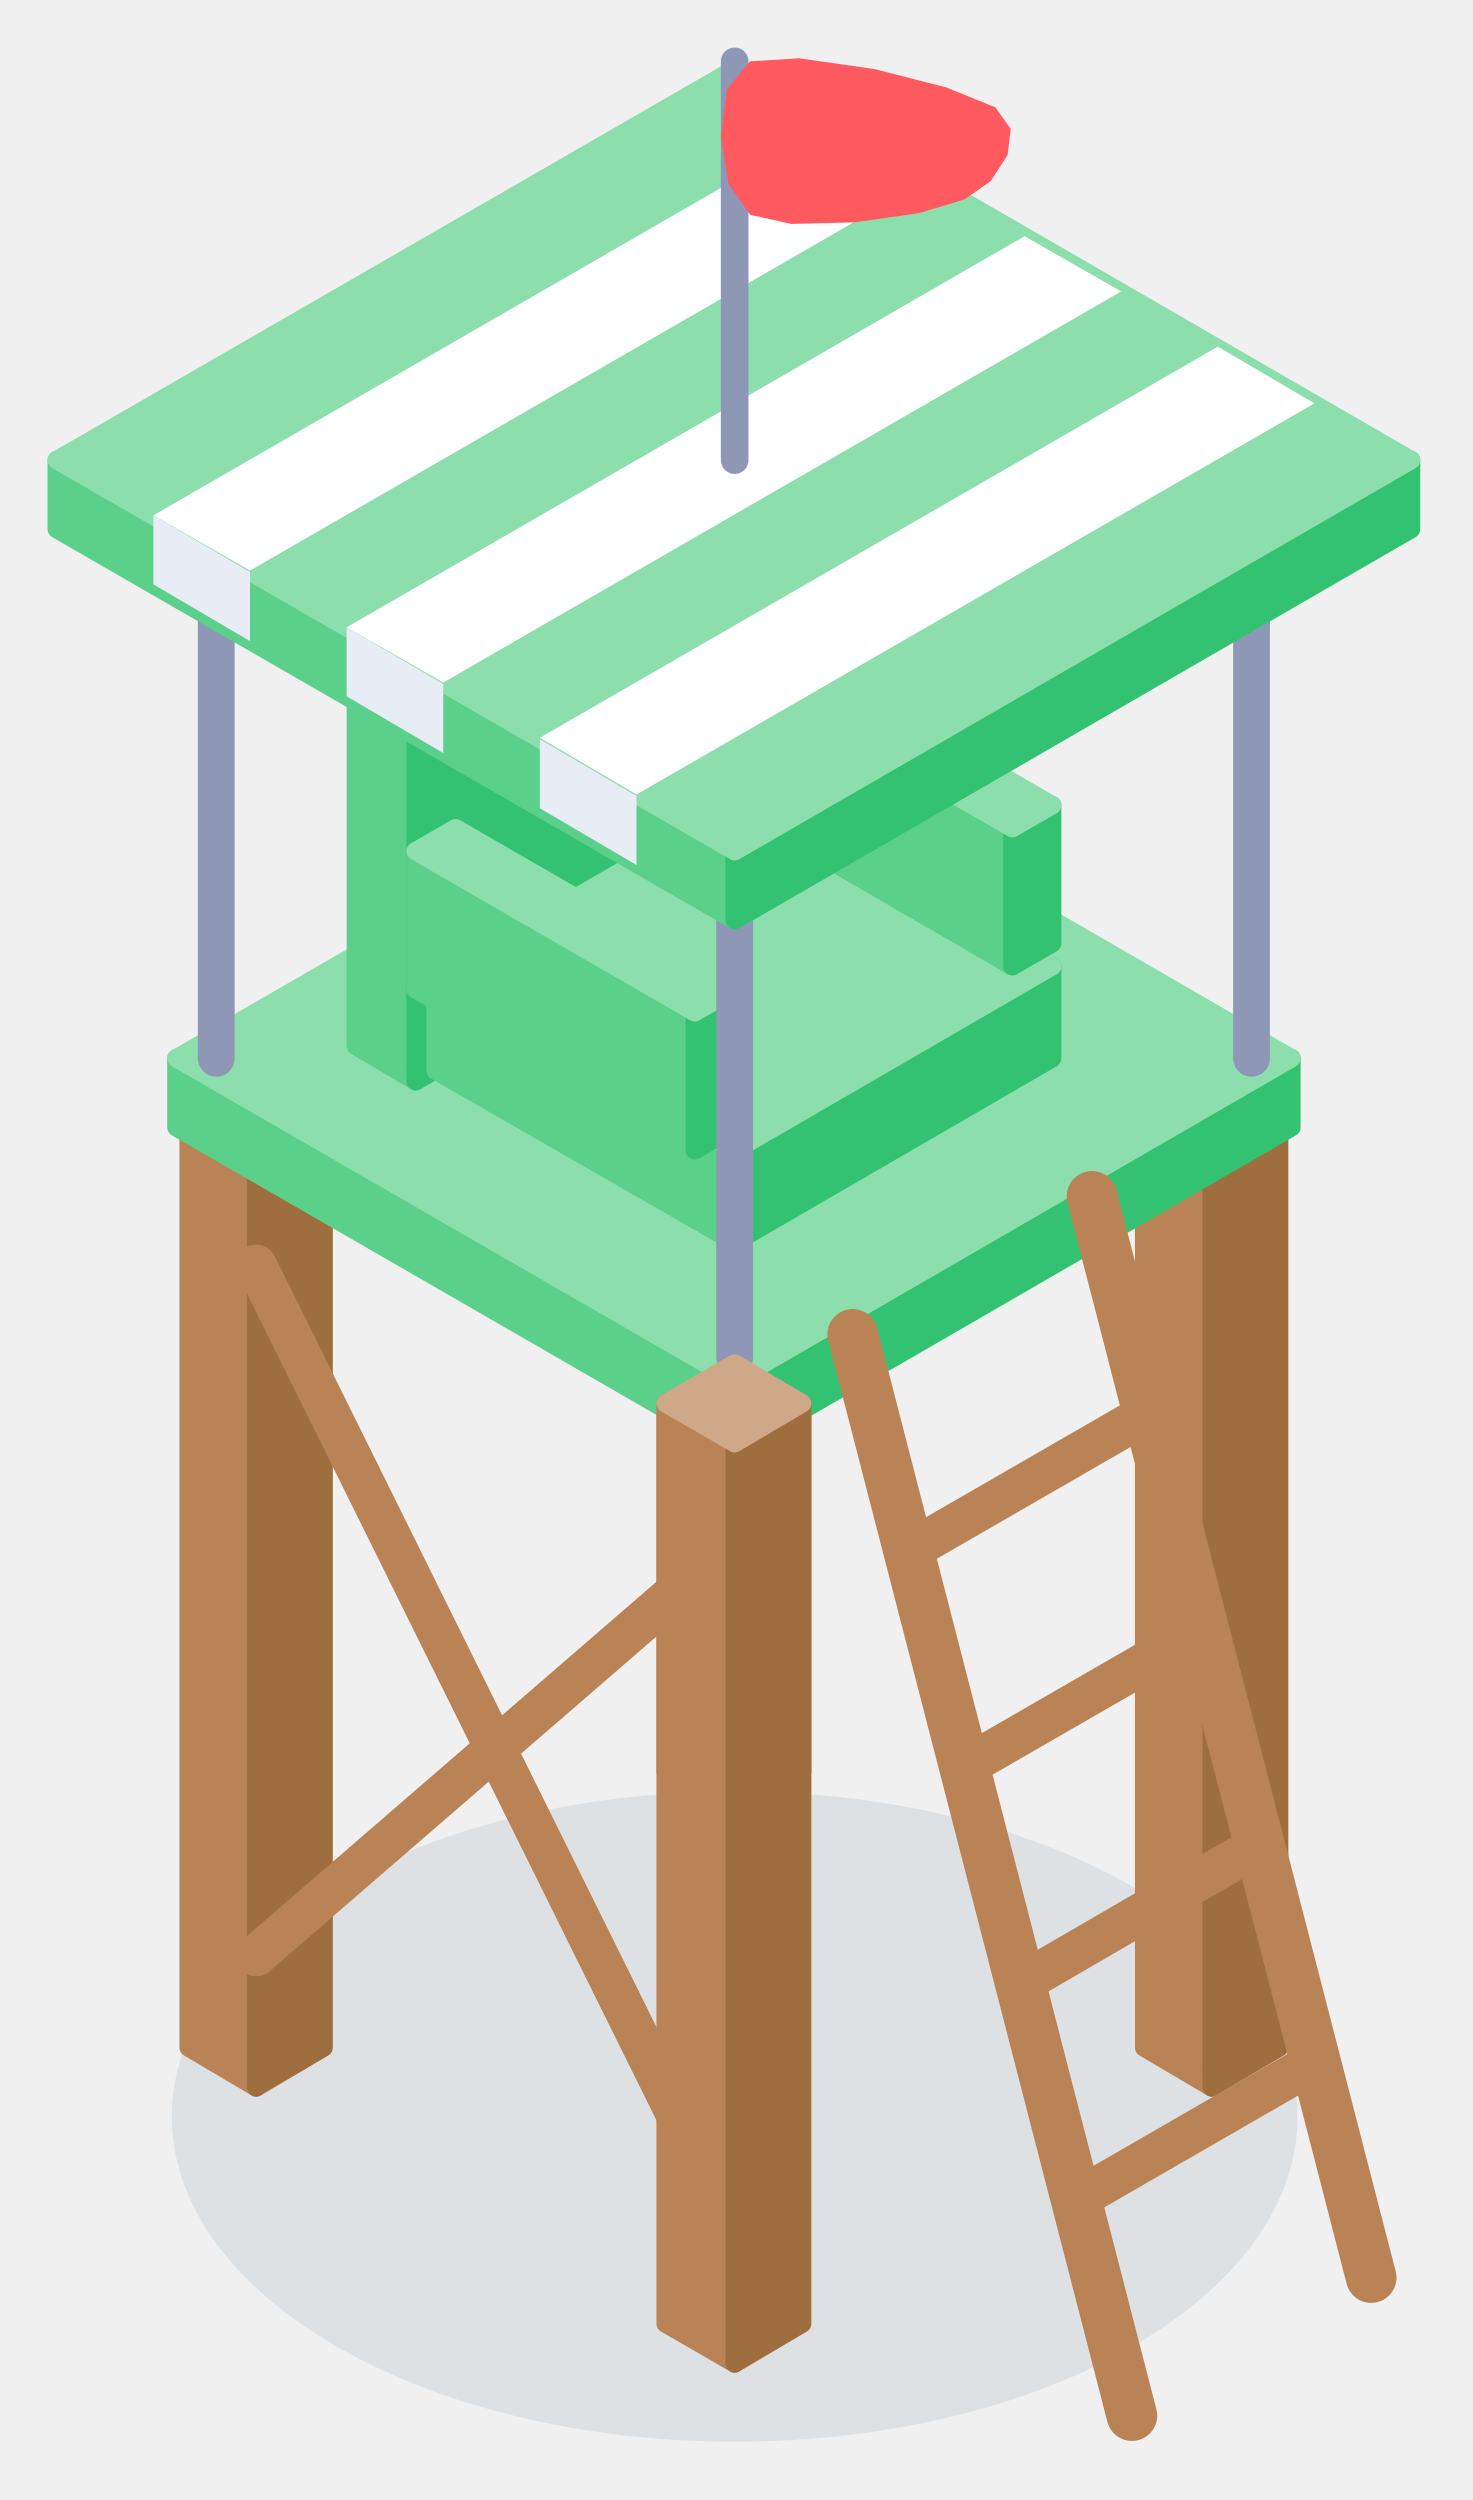
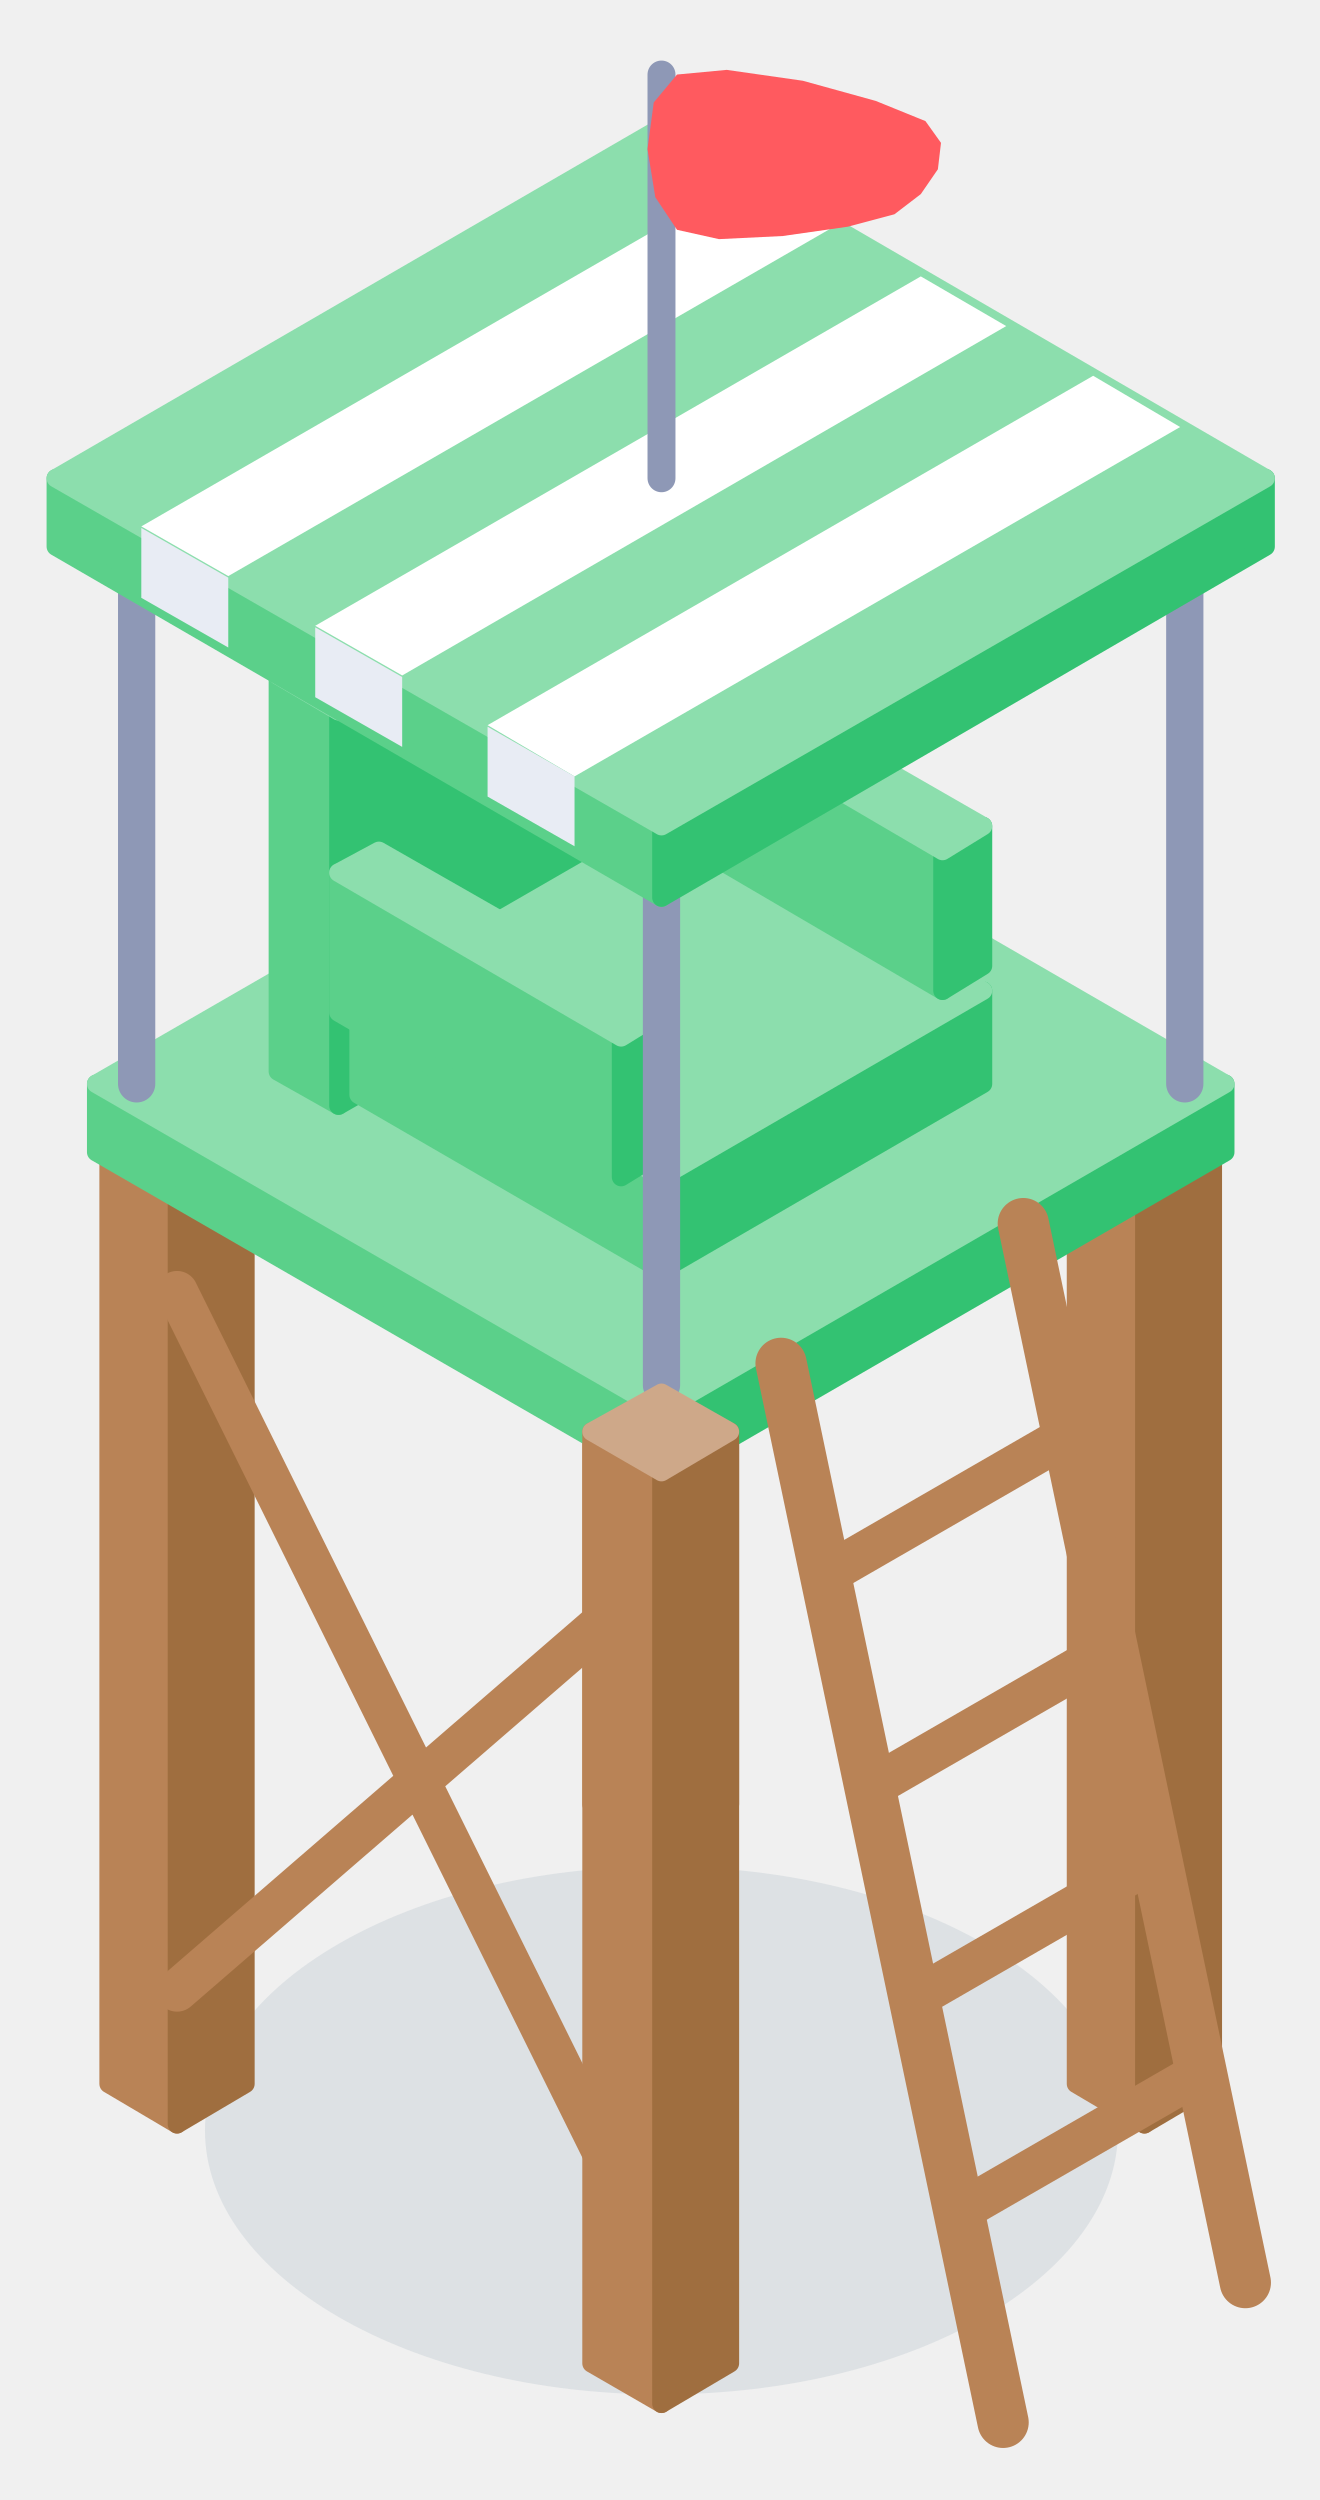
- <svg xmlns="http://www.w3.org/2000/svg" viewBox="0 0 96 163" width="96" height="163">
-   <ellipse cx="47.9" cy="138" rx="36.7" ry="21.2" fill="#3B5A7A" fill-opacity=".10" />
-   <path d="M43.4,115.5L47.9,118.1 47.9,58.1 43.4,55.5Z" fill="#B98356" stroke="#B98356" stroke-width="1.2" stroke-linejoin="round" />
-   <path d="M52.3,115.5L47.9,118.1 47.9,58.1 52.3,55.5Z" fill="#9F6E3F" stroke="#9F6E3F" stroke-width="1.2" stroke-linejoin="round" />
-   <path d="M47.9,52.9L52.3,55.5 47.9,58.1 43.4,55.5Z" fill="#CEA889" stroke="#CEA889" stroke-width="1.2" stroke-linejoin="round" />
-   <path d="M74.6,133.5L79,136.1 79,76.1 74.6,73.5Z" fill="#B98356" stroke="#B98356" stroke-width="1.2" stroke-linejoin="round" />
-   <path d="M83.4,133.5L79,136.1 79,76.1 83.4,73.5Z" fill="#9F6E3F" stroke="#9F6E3F" stroke-width="1.2" stroke-linejoin="round" />
-   <path d="M79,70.9L83.4,73.5 79,76.1 74.6,73.5Z" fill="#CEA889" stroke="#CEA889" stroke-width="1.2" stroke-linejoin="round" />
-   <path d="M12.3,133.5L16.7,136.1 16.7,76.1 12.3,73.5Z" fill="#B98356" stroke="#B98356" stroke-width="1.2" stroke-linejoin="round" />
-   <path d="M21.1,133.5L16.7,136.1 16.7,76.1 21.1,73.5Z" fill="#9F6E3F" stroke="#9F6E3F" stroke-width="1.2" stroke-linejoin="round" />
-   <path d="M16.7,70.9L21.1,73.5 16.7,76.1 12.3,73.5Z" fill="#CEA889" stroke="#CEA889" stroke-width="1.2" stroke-linejoin="round" />
-   <path d="M16.7,127.5L47.9,100.5M47.9,145.5L16.7,82.5" fill="none" stroke="#B98356" stroke-width="2.7" stroke-linecap="round" stroke-linejoin="round" />
-   <path d="M11.5,73.5L47.9,94.5 47.9,90 11.5,69Z" fill="#5BD08A" stroke="#5BD08A" stroke-width="1.2" stroke-linejoin="round" />
-   <path d="M84.2,73.5L47.9,94.5 47.9,90 84.2,69Z" fill="#33C272" stroke="#33C272" stroke-width="1.2" stroke-linejoin="round" />
-   <path d="M47.9,48L84.2,69 47.9,90 11.5,69Z" fill="#8CDEAD" stroke="#8CDEAD" stroke-width="1.2" stroke-linejoin="round" />
-   <path d="M23.2,68.2L27.1,70.5 27.1,45 23.2,42.8Z" fill="#5BD08A" stroke="#5BD08A" stroke-width="1.2" stroke-linejoin="round" />
-   <path d="M50.5,57L27.1,70.5 27.1,45 50.5,31.5Z" fill="#33C272" stroke="#33C272" stroke-width="1.2" stroke-linejoin="round" />
-   <path d="M46.6,29.2L50.5,31.5 27.1,45 23.2,42.8Z" fill="#8CDEAD" stroke="#8CDEAD" stroke-width="1.2" stroke-linejoin="round" />
-   <path d="M28.4,69.8L47.9,81 47.9,75 28.4,63.8Z" fill="#5BD08A" stroke="#5BD08A" stroke-width="1.2" stroke-linejoin="round" />
-   <path d="M68.6,69L47.9,81 47.9,75 68.6,63Z" fill="#33C272" stroke="#33C272" stroke-width="1.2" stroke-linejoin="round" />
-   <path d="M49.2,51.8L68.6,63 47.9,75 28.4,63.8Z" fill="#8CDEAD" stroke="#8CDEAD" stroke-width="1.2" stroke-linejoin="round" />
-   <path d="M47.9,52.5L66,63 66,54 47.9,43.5Z" fill="#5BD08A" stroke="#5BD08A" stroke-width="1.2" stroke-linejoin="round" />
-   <path d="M68.6,61.5L66,63 66,54 68.6,52.5Z" fill="#33C272" stroke="#33C272" stroke-width="1.2" stroke-linejoin="round" />
-   <path d="M50.5,42L68.6,52.5 66,54 47.9,43.5Z" fill="#8CDEAD" stroke="#8CDEAD" stroke-width="1.2" stroke-linejoin="round" />
-   <path d="M27.1,64.5L45.3,75 45.3,66 27.1,55.5Z" fill="#5BD08A" stroke="#5BD08A" stroke-width="1.2" stroke-linejoin="round" />
-   <path d="M47.9,73.5L45.3,75 45.3,66 47.9,64.5Z" fill="#33C272" stroke="#33C272" stroke-width="1.2" stroke-linejoin="round" />
-   <path d="M29.7,54L47.9,64.5 45.3,66 27.1,55.5Z" fill="#8CDEAD" stroke="#8CDEAD" stroke-width="1.2" stroke-linejoin="round" />
-   <path d="M47.9,49.5L47.9,15M81.6,69L81.6,34.5M14.1,69L14.1,34.5M47.9,88.5L47.9,54" fill="none" stroke="#8E98B6" stroke-width="2.4" stroke-linecap="round" stroke-linejoin="round" />
-   <path d="M3.7,34.5L47.9,60 47.9,55.5 3.7,30Z" fill="#5BD08A" stroke="#5BD08A" stroke-width="1.2" stroke-linejoin="round" />
-   <path d="M92,34.5L47.9,60 47.9,55.5 92,30Z" fill="#33C272" stroke="#33C272" stroke-width="1.2" stroke-linejoin="round" />
-   <path d="M47.9,4.5L92,30 47.9,55.5 3.7,30Z" fill="#8CDEAD" stroke="#8CDEAD" stroke-width="1.2" stroke-linejoin="round" />
-   <path d="M54.2,8.1L60.5,11.7 16.3,37.2 10,33.6Z" fill="#FFFFFF" />
-   <path d="M66.8,15.4L73.1,19 28.9,44.5 22.6,40.9Z" fill="#FFFFFF" />
-   <path d="M79.4,22.6L85.7,26.3 41.5,51.8 35.2,48.1Z" fill="#FFFFFF" />
-   <path d="M10,38.1L16.3,41.8 16.3,37.3 10,33.6Z" fill="#E8ECF4" />
-   <path d="M22.6,45.4L28.9,49.1 28.9,44.6 22.6,40.9Z" fill="#E8ECF4" />
-   <path d="M35.2,52.7L41.5,56.4 41.5,51.9 35.2,48.2Z" fill="#E8ECF4" />
-   <path d="M47.9,30L47.9,4" fill="none" stroke="#8E98B6" stroke-width="1.8" stroke-linecap="round" stroke-linejoin="round" />
-   <path d="M48.9,4L52.1,3.8 57,4.5 61.7,5.7 64.9,7 65.9,8.4 65.7,10.1 64.6,11.8 62.9,13 59.9,13.9 55.7,14.5 51.6,14.6 48.9,14 47.5,12 47,8.9 47.4,5.8Z" fill="#FF5A5F" />
-   <path d="M43.4,151.5L47.9,154.1 47.9,94.1 43.4,91.5Z" fill="#B98356" stroke="#B98356" stroke-width="1.2" stroke-linejoin="round" />
-   <path d="M52.3,151.5L47.9,154.1 47.9,94.1 52.3,91.5Z" fill="#9F6E3F" stroke="#9F6E3F" stroke-width="1.2" stroke-linejoin="round" />
-   <path d="M47.9,88.9L52.3,91.5 47.9,94.1 43.4,91.5Z" fill="#CEA889" stroke="#CEA889" stroke-width="1.2" stroke-linejoin="round" />
-   <path d="M89.4,148.5L71.2,78M73.8,157.5L55.6,87" fill="none" stroke="#B98356" stroke-width="3.3" stroke-linecap="round" stroke-linejoin="round" />
-   <path d="M85.8,134.4L70.2,143.4M82.1,120.3L66.6,129.3M78.5,106.2L62.9,115.2M74.9,92.1L59.3,101.1" fill="none" stroke="#B98356" stroke-width="2.7" stroke-linecap="round" stroke-linejoin="round" />
+ <svg xmlns="http://www.w3.org/2000/svg" viewBox="0 0 85 161" width="85" height="161">
+   <ellipse cx="42.6" cy="137.2" rx="29.4" ry="17" fill="#3B5A7A" fill-opacity=".10" />
+   <path d="M38.1,116.2L42.6,118.8 42.6,58.8 38.1,56.2Z" fill="#B98356" stroke="#B98356" stroke-width="1.2" stroke-linejoin="round" />
+   <path d="M47,116.2L42.6,118.8 42.6,58.8 47,56.2Z" fill="#9F6E3F" stroke="#9F6E3F" stroke-width="1.2" stroke-linejoin="round" />
+   <path d="M42.6,53.7L47,56.2 42.6,58.8 38.1,56.2Z" fill="#CEA889" stroke="#CEA889" stroke-width="1.2" stroke-linejoin="round" />
+   <path d="M69.3,134.2L73.7,136.8 73.7,76.8 69.3,74.2Z" fill="#B98356" stroke="#B98356" stroke-width="1.2" stroke-linejoin="round" />
+   <path d="M78.1,134.2L73.7,136.8 73.7,76.8 78.1,74.2Z" fill="#9F6E3F" stroke="#9F6E3F" stroke-width="1.2" stroke-linejoin="round" />
+   <path d="M73.7,71.7L78.1,74.2 73.7,76.8 69.3,74.2Z" fill="#CEA889" stroke="#CEA889" stroke-width="1.2" stroke-linejoin="round" />
+   <path d="M7,134.2L11.4,136.8 11.4,76.8 7,74.2Z" fill="#B98356" stroke="#B98356" stroke-width="1.2" stroke-linejoin="round" />
+   <path d="M15.8,134.2L11.4,136.8 11.4,76.8 15.8,74.2Z" fill="#9F6E3F" stroke="#9F6E3F" stroke-width="1.2" stroke-linejoin="round" />
+   <path d="M11.4,71.7L15.8,74.2 11.4,76.8 7,74.2Z" fill="#CEA889" stroke="#CEA889" stroke-width="1.2" stroke-linejoin="round" />
+   <path d="M11.4,128.2L42.6,101.2M42.6,146.2L11.4,83.2" fill="none" stroke="#B98356" stroke-width="2.7" stroke-linecap="round" stroke-linejoin="round" />
+   <path d="M6.2,74.2L42.6,95.2 42.6,90.8 6.2,69.8Z" fill="#5BD08A" stroke="#5BD08A" stroke-width="1.2" stroke-linejoin="round" />
+   <path d="M78.9,74.2L42.6,95.2 42.6,90.8 78.9,69.8Z" fill="#33C272" stroke="#33C272" stroke-width="1.2" stroke-linejoin="round" />
+   <path d="M42.6,48.8L78.9,69.8 42.6,90.8 6.2,69.8Z" fill="#8CDEAD" stroke="#8CDEAD" stroke-width="1.2" stroke-linejoin="round" />
+   <path d="M17.9,69L21.8,71.2 21.8,45.8 17.9,43.5Z" fill="#5BD08A" stroke="#5BD08A" stroke-width="1.2" stroke-linejoin="round" />
+   <path d="M45.2,57.8L21.8,71.2 21.8,45.8 45.2,32.2Z" fill="#33C272" stroke="#33C272" stroke-width="1.2" stroke-linejoin="round" />
+   <path d="M41.3,30L45.2,32.2 21.8,45.8 17.9,43.5Z" fill="#8CDEAD" stroke="#8CDEAD" stroke-width="1.2" stroke-linejoin="round" />
+   <path d="M23.1,70.5L42.6,81.8 42.6,75.8 23.1,64.5Z" fill="#5BD08A" stroke="#5BD08A" stroke-width="1.2" stroke-linejoin="round" />
+   <path d="M63.3,69.8L42.6,81.8 42.6,75.8 63.3,63.8Z" fill="#33C272" stroke="#33C272" stroke-width="1.2" stroke-linejoin="round" />
+   <path d="M43.9,52.5L63.3,63.8 42.6,75.8 23.1,64.5Z" fill="#8CDEAD" stroke="#8CDEAD" stroke-width="1.2" stroke-linejoin="round" />
+   <path d="M42.6,53.2L60.7,63.8 60.7,54.8 42.6,44.2Z" fill="#5BD08A" stroke="#5BD08A" stroke-width="1.2" stroke-linejoin="round" />
+   <path d="M63.3,62.2L60.7,63.8 60.7,54.8 63.3,53.2Z" fill="#33C272" stroke="#33C272" stroke-width="1.2" stroke-linejoin="round" />
+   <path d="M45.2,42.8L63.3,53.2 60.7,54.8 42.6,44.2Z" fill="#8CDEAD" stroke="#8CDEAD" stroke-width="1.2" stroke-linejoin="round" />
+   <path d="M21.8,65.2L40,75.8 40,66.8 21.8,56.2Z" fill="#5BD08A" stroke="#5BD08A" stroke-width="1.2" stroke-linejoin="round" />
+   <path d="M42.6,74.2L40,75.8 40,66.8 42.6,65.2Z" fill="#33C272" stroke="#33C272" stroke-width="1.2" stroke-linejoin="round" />
+   <path d="M24.4,54.8L42.6,65.2 40,66.8 21.8,56.2Z" fill="#8CDEAD" stroke="#8CDEAD" stroke-width="1.2" stroke-linejoin="round" />
+   <path d="M42.6,50.2L42.6,15.8M76.3,69.8L76.3,35.2M8.8,69.8L8.8,35.2M42.6,89.2L42.6,54.8" fill="none" stroke="#8E98B6" stroke-width="2.4" stroke-linecap="round" stroke-linejoin="round" />
+   <path d="M3.6,35.2L42.6,57.8 42.6,53.2 3.6,30.8Z" fill="#5BD08A" stroke="#5BD08A" stroke-width="1.2" stroke-linejoin="round" />
+   <path d="M81.5,35.2L42.6,57.8 42.6,53.2 81.5,30.8Z" fill="#33C272" stroke="#33C272" stroke-width="1.2" stroke-linejoin="round" />
+   <path d="M42.6,8.2L81.5,30.8 42.6,53.2 3.6,30.8Z" fill="#8CDEAD" stroke="#8CDEAD" stroke-width="1.2" stroke-linejoin="round" />
+   <path d="M48.1,11.4L53.7,14.6 14.7,37.1 9.1,33.9Z" fill="#FFFFFF" />
+   <path d="M59.3,17.8L64.8,21 25.9,43.5 20.3,40.3Z" fill="#FFFFFF" />
+   <path d="M70.4,24.2L76,27.5 37,50 31.4,46.7Z" fill="#FFFFFF" />
+   <path d="M9.1,38.5L14.7,41.7 14.7,37.2 9.1,34Z" fill="#E8ECF4" />
+   <path d="M20.3,44.9L25.9,48.1 25.9,43.6 20.3,40.4Z" fill="#E8ECF4" />
+   <path d="M31.4,51.3L37,54.5 37,50 31.4,46.8Z" fill="#E8ECF4" />
+   <path d="M42.6,30.8L42.6,4.8" fill="none" stroke="#8E98B6" stroke-width="1.8" stroke-linecap="round" stroke-linejoin="round" />
+   <path d="M43.6,4.8L46.8,4.5 51.7,5.2 56.4,6.5 59.6,7.8 60.6,9.2 60.4,10.9 59.3,12.5 57.6,13.8 54.6,14.6 50.4,15.2 46.3,15.4 43.6,14.8 42.2,12.7 41.7,9.6 42.1,6.6Z" fill="#FF5A5F" />
+   <path d="M38.1,152.2L42.6,154.8 42.6,94.8 38.1,92.2Z" fill="#B98356" stroke="#B98356" stroke-width="1.2" stroke-linejoin="round" />
+   <path d="M47,152.2L42.6,154.8 42.6,94.8 47,92.2Z" fill="#9F6E3F" stroke="#9F6E3F" stroke-width="1.2" stroke-linejoin="round" />
+   <path d="M42.6,89.7L47,92.2 42.6,94.8 38.1,92.2Z" fill="#CEA889" stroke="#CEA889" stroke-width="1.2" stroke-linejoin="round" />
+   <path d="M80.2,147L65.9,78.8M64.6,156L50.3,87.8" fill="none" stroke="#B98356" stroke-width="3.3" stroke-linecap="round" stroke-linejoin="round" />
+   <path d="M77.4,133.4L61.8,142.4M74.5,119.7L58.9,128.7M71.7,106.1L56.1,115.1M68.8,92.4L53.2,101.4" fill="none" stroke="#B98356" stroke-width="2.7" stroke-linecap="round" stroke-linejoin="round" />
</svg>
